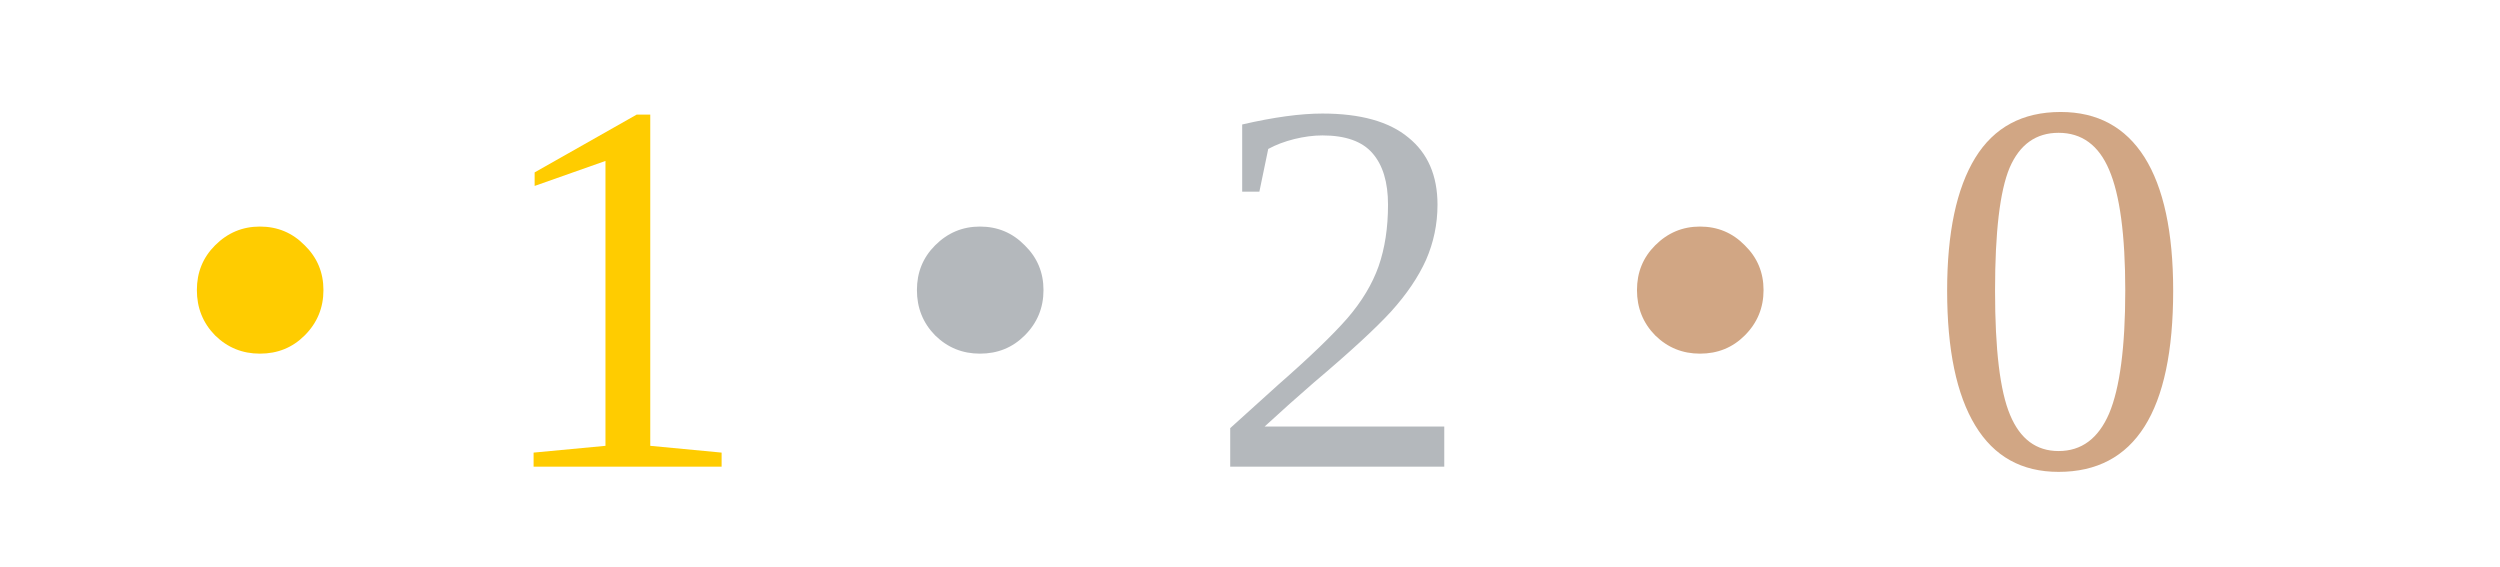
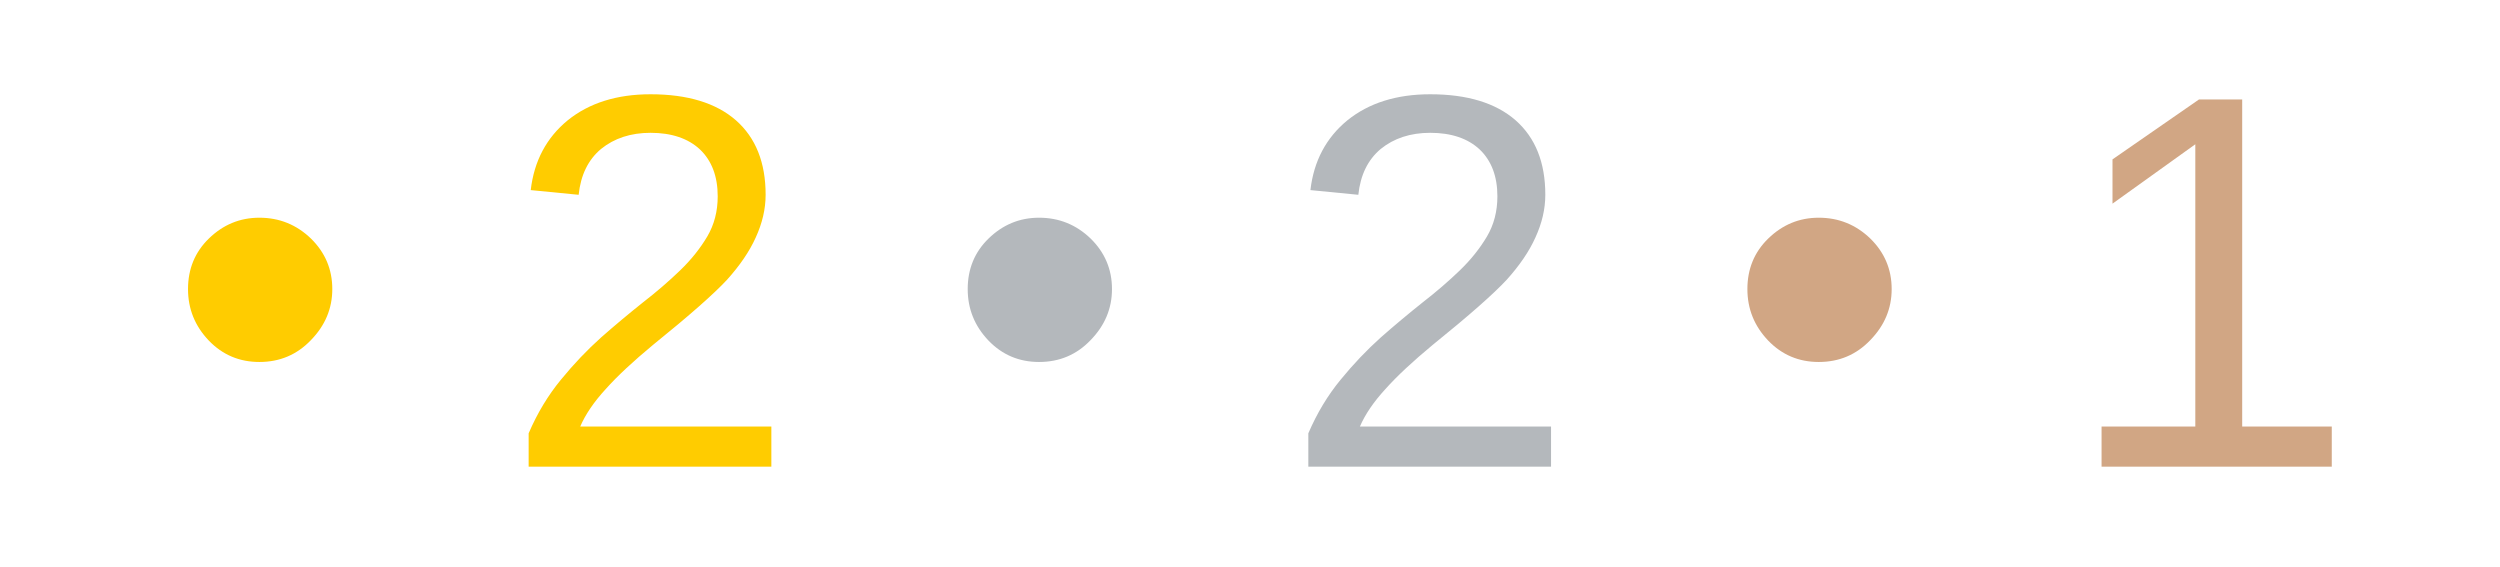
<svg xmlns="http://www.w3.org/2000/svg" version="1.1" width="75" height="17">
-   <text font-size="16" x="5" y="14">
-     <tspan fill="#FFCC00">• 1</tspan>
+   <text font-family="Arial" font-size="16" x="5" y="14">
+     <tspan fill="#FFCC00">• 2</tspan>
    <tspan fill="#B4B8BC">• 2</tspan>
-     <tspan fill="#D1A684">• 0</tspan>
+     <tspan fill="#D1A684">• 1</tspan>
  </text>
</svg>
